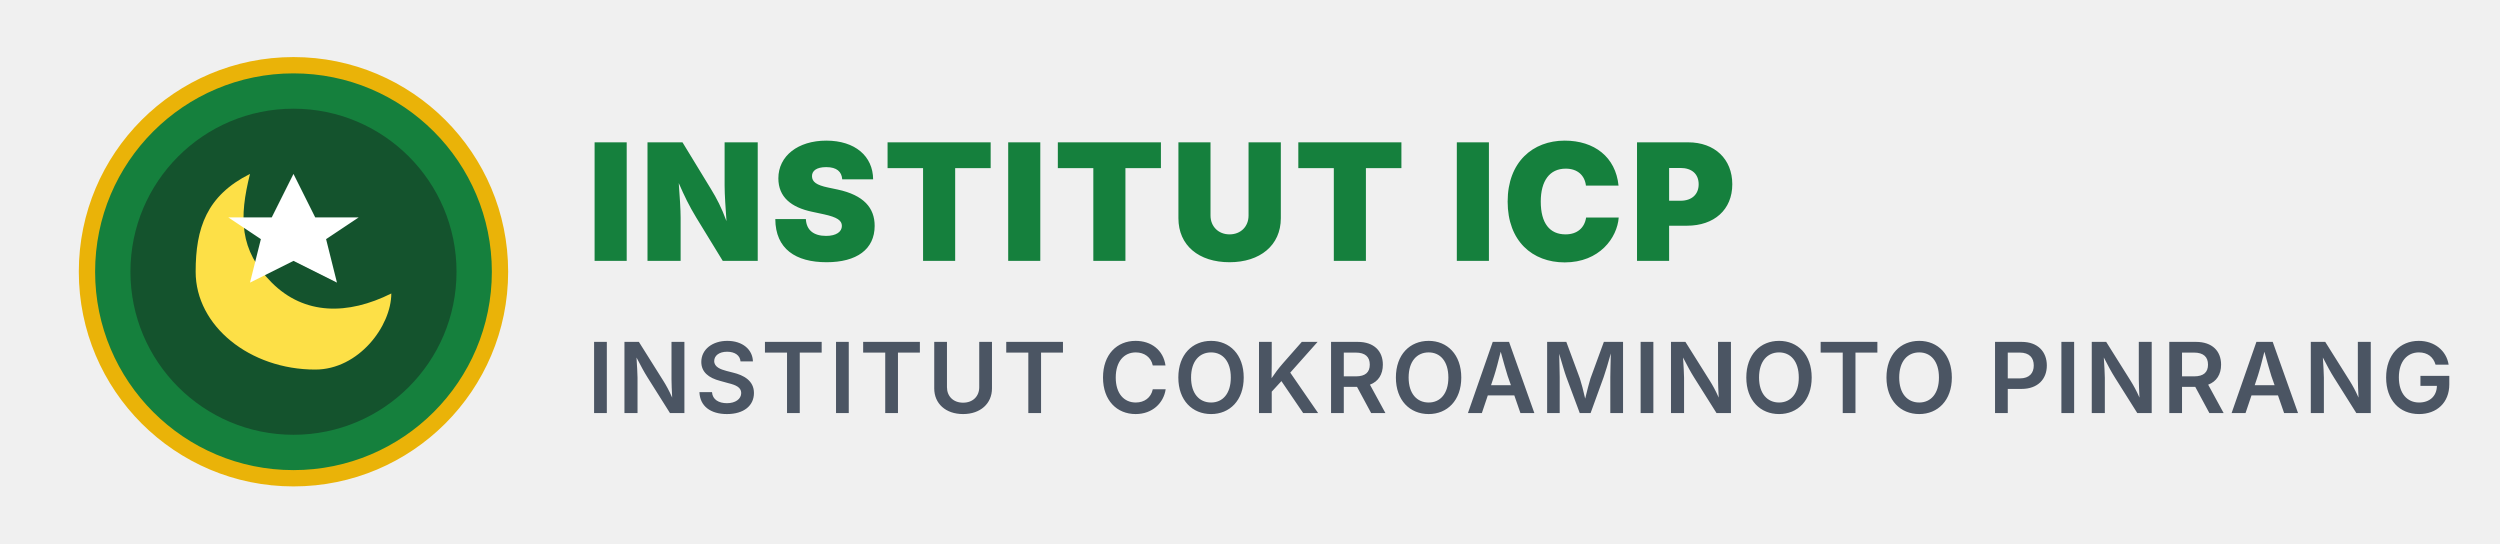
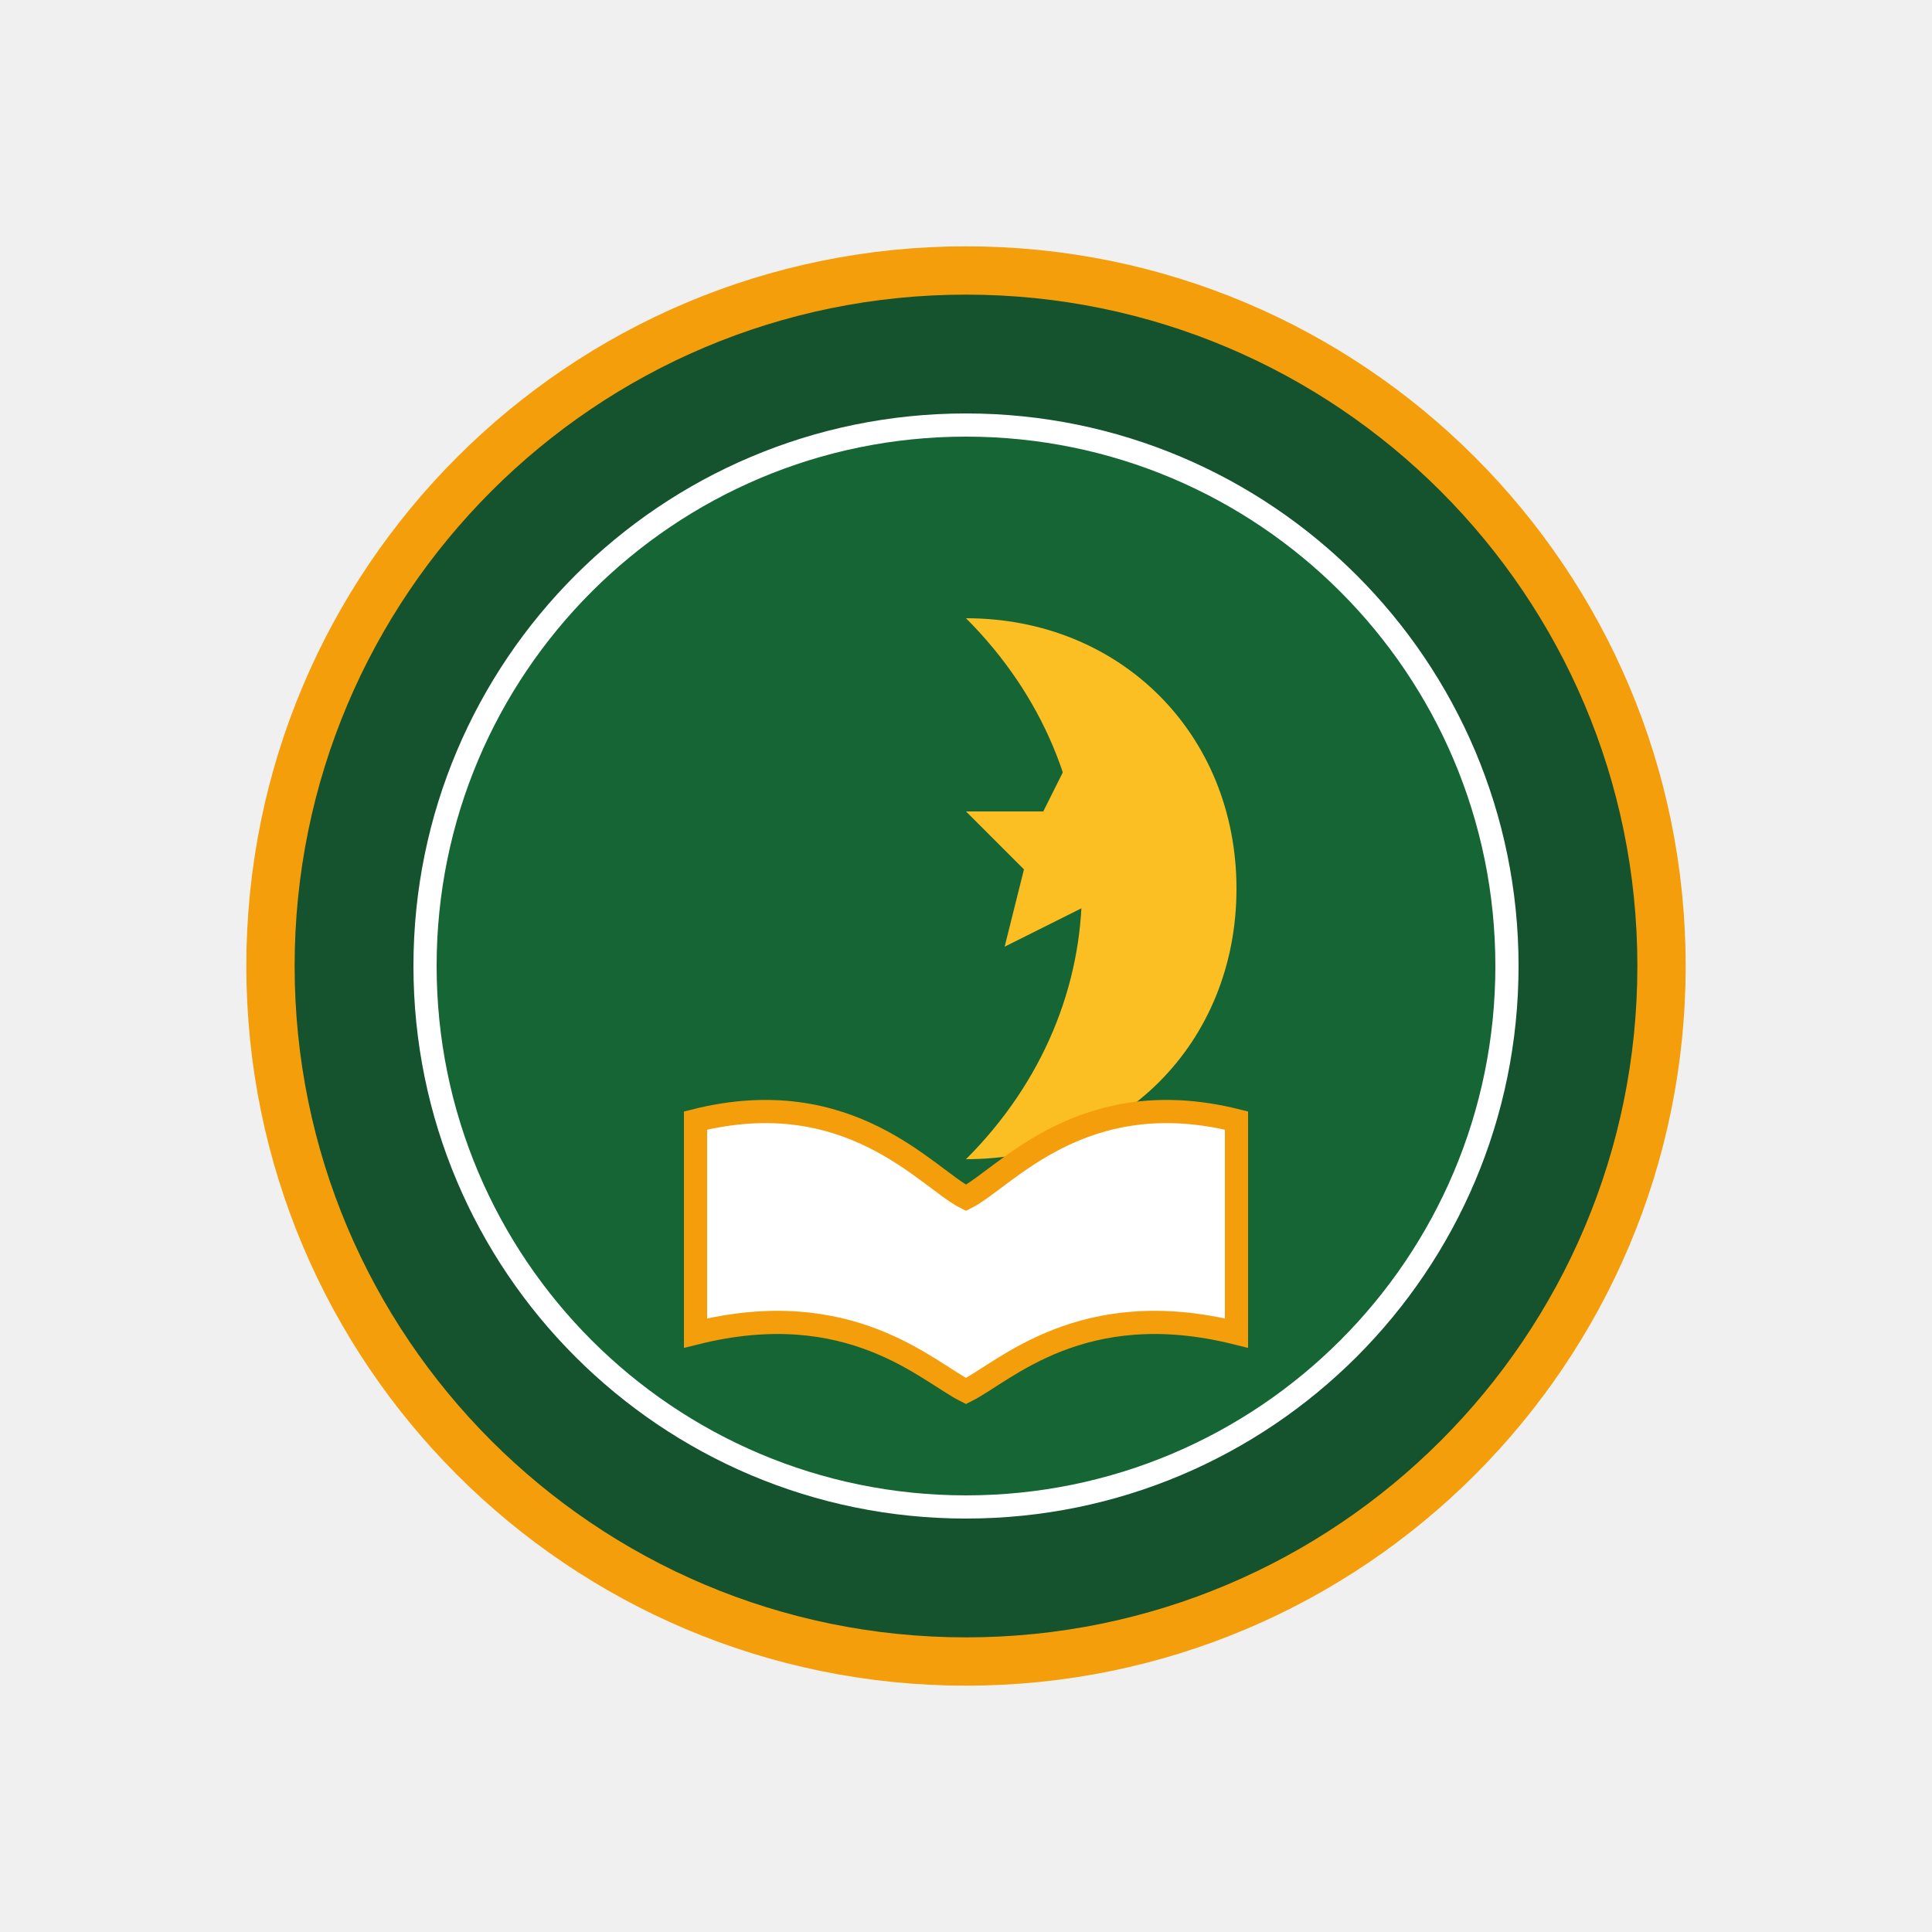
- <svg xmlns="http://www.w3.org/2000/svg" viewBox="0 0 230 50" fill="none">
-   <g transform="translate(6, 4)">
-     <circle cx="21" cy="21" r="19" fill="#15803d" stroke="#eab308" stroke-width="1.5" />
-     <circle cx="21" cy="21" r="15" fill="#14532d" />
-     <path d="M12 21 C12 26 17 30 23 30 C27 30 30 26 30 23 C26 25 22 25 19 22 C16 19 16 16 17 12 C13 14 12 17 12 21 Z" fill="#fde047" />
-     <polygon points="21,12 23,16 27,16 24,18 25,22 21,20 17,22 18,18 15,16 19,16" fill="#ffffff" />
+ <svg xmlns="http://www.w3.org/2000/svg" viewBox="0 0 100 100" fill="none">
+   <g transform="translate(10, 10)">
+     <circle cx="40" cy="40" r="36" fill="#14532d" stroke="#f59e0b" stroke-width="2.5" />
+     <circle cx="40" cy="40" r="28" fill="#166534" stroke="#ffffff" stroke-width="1.2" />
+     <path d="M40 22 C48 22 54 28 54 36 C54 44 48 50 40 50 C44 46 46 41 46 36 C46 31 44 26 40 22 Z" fill="#fbbf24" />
+     <polygon points="46,28 48,32 52,32 49,35 50,39 46,37 42,39 43,35 40,32 44,32" fill="#fbbf24" />
+     <path d="M26 48 C34 46 38 51 40 52 C42 51 46 46 54 48 L54 59 C46 57 42 61 40 62 C38 61 34 57 26 59 Z" fill="#ffffff" stroke="#f59e0b" stroke-width="1.2" />
  </g>
-   <text x="54" y="24" font-family="'Inter', 'Segoe UI', -apple-system, sans-serif" font-weight="900" font-size="15" fill="#15803d" letter-spacing="0.5">INSTITUT ICP</text>
-   <text x="54" y="38" font-family="'Inter', 'Segoe UI', -apple-system, sans-serif" font-weight="600" font-size="9" fill="#4b5563" letter-spacing="0.3">INSTITUT COKROAMINOTO PINRANG</text>
</svg>
